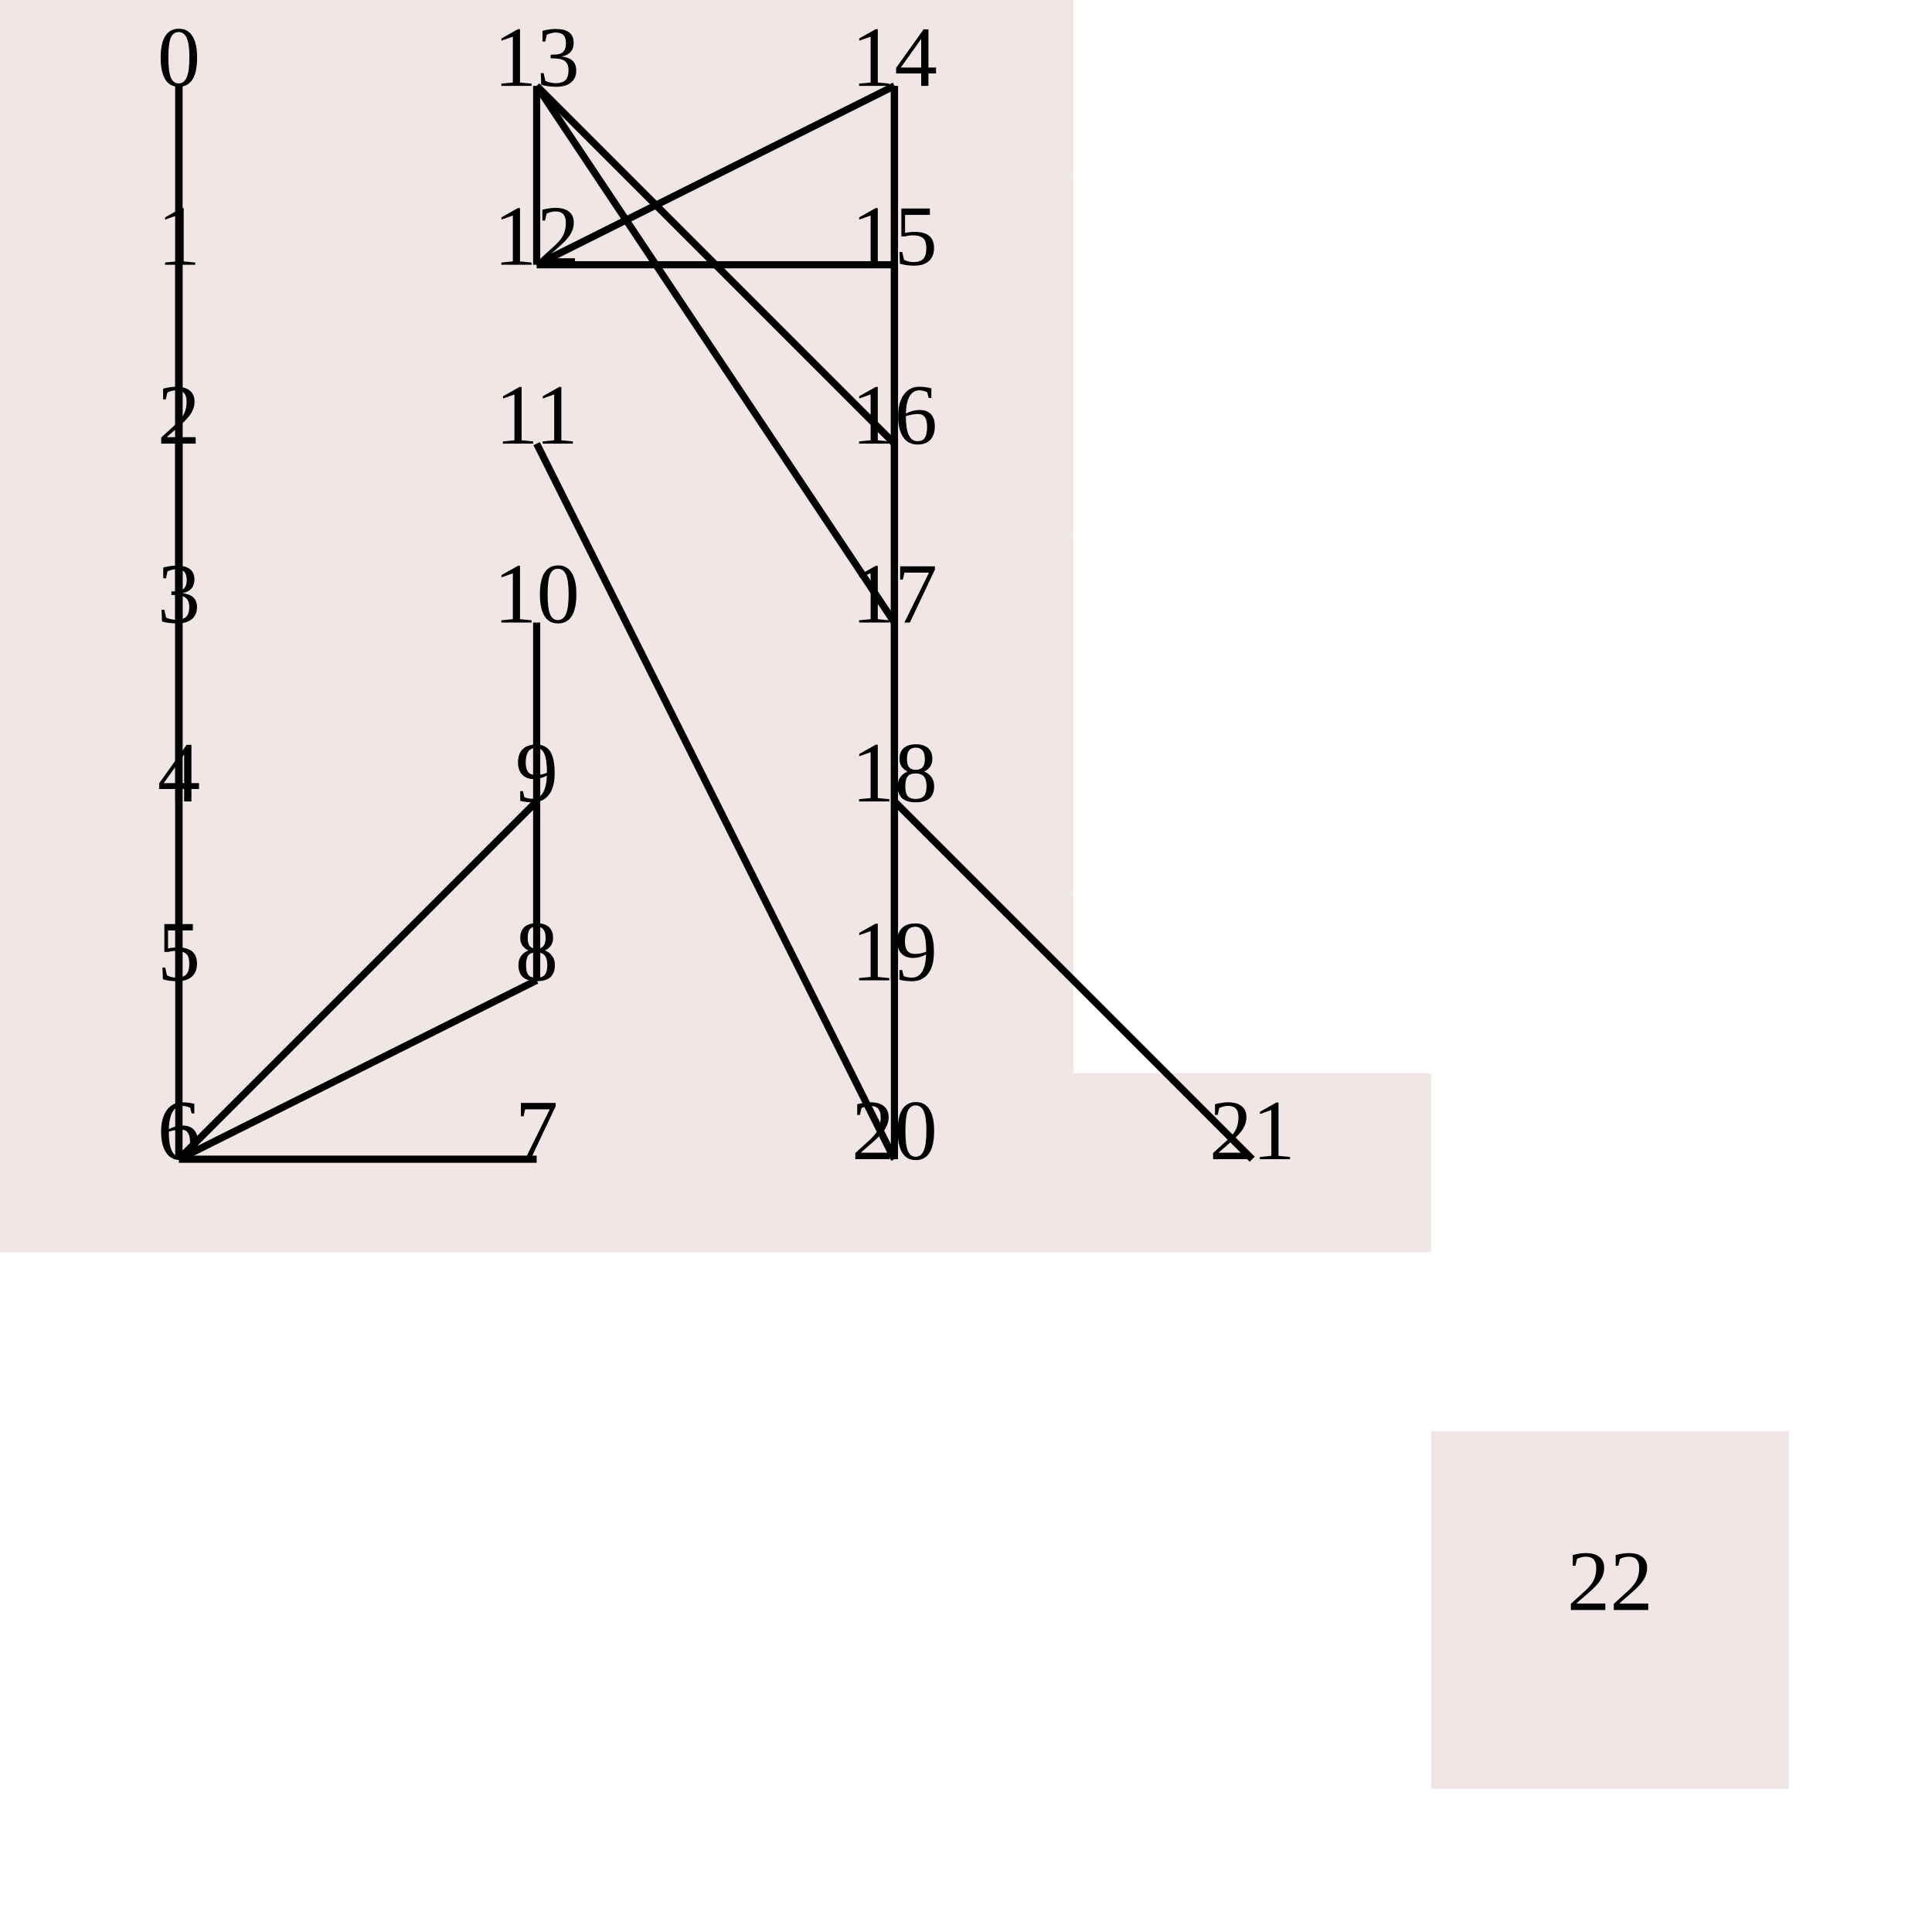
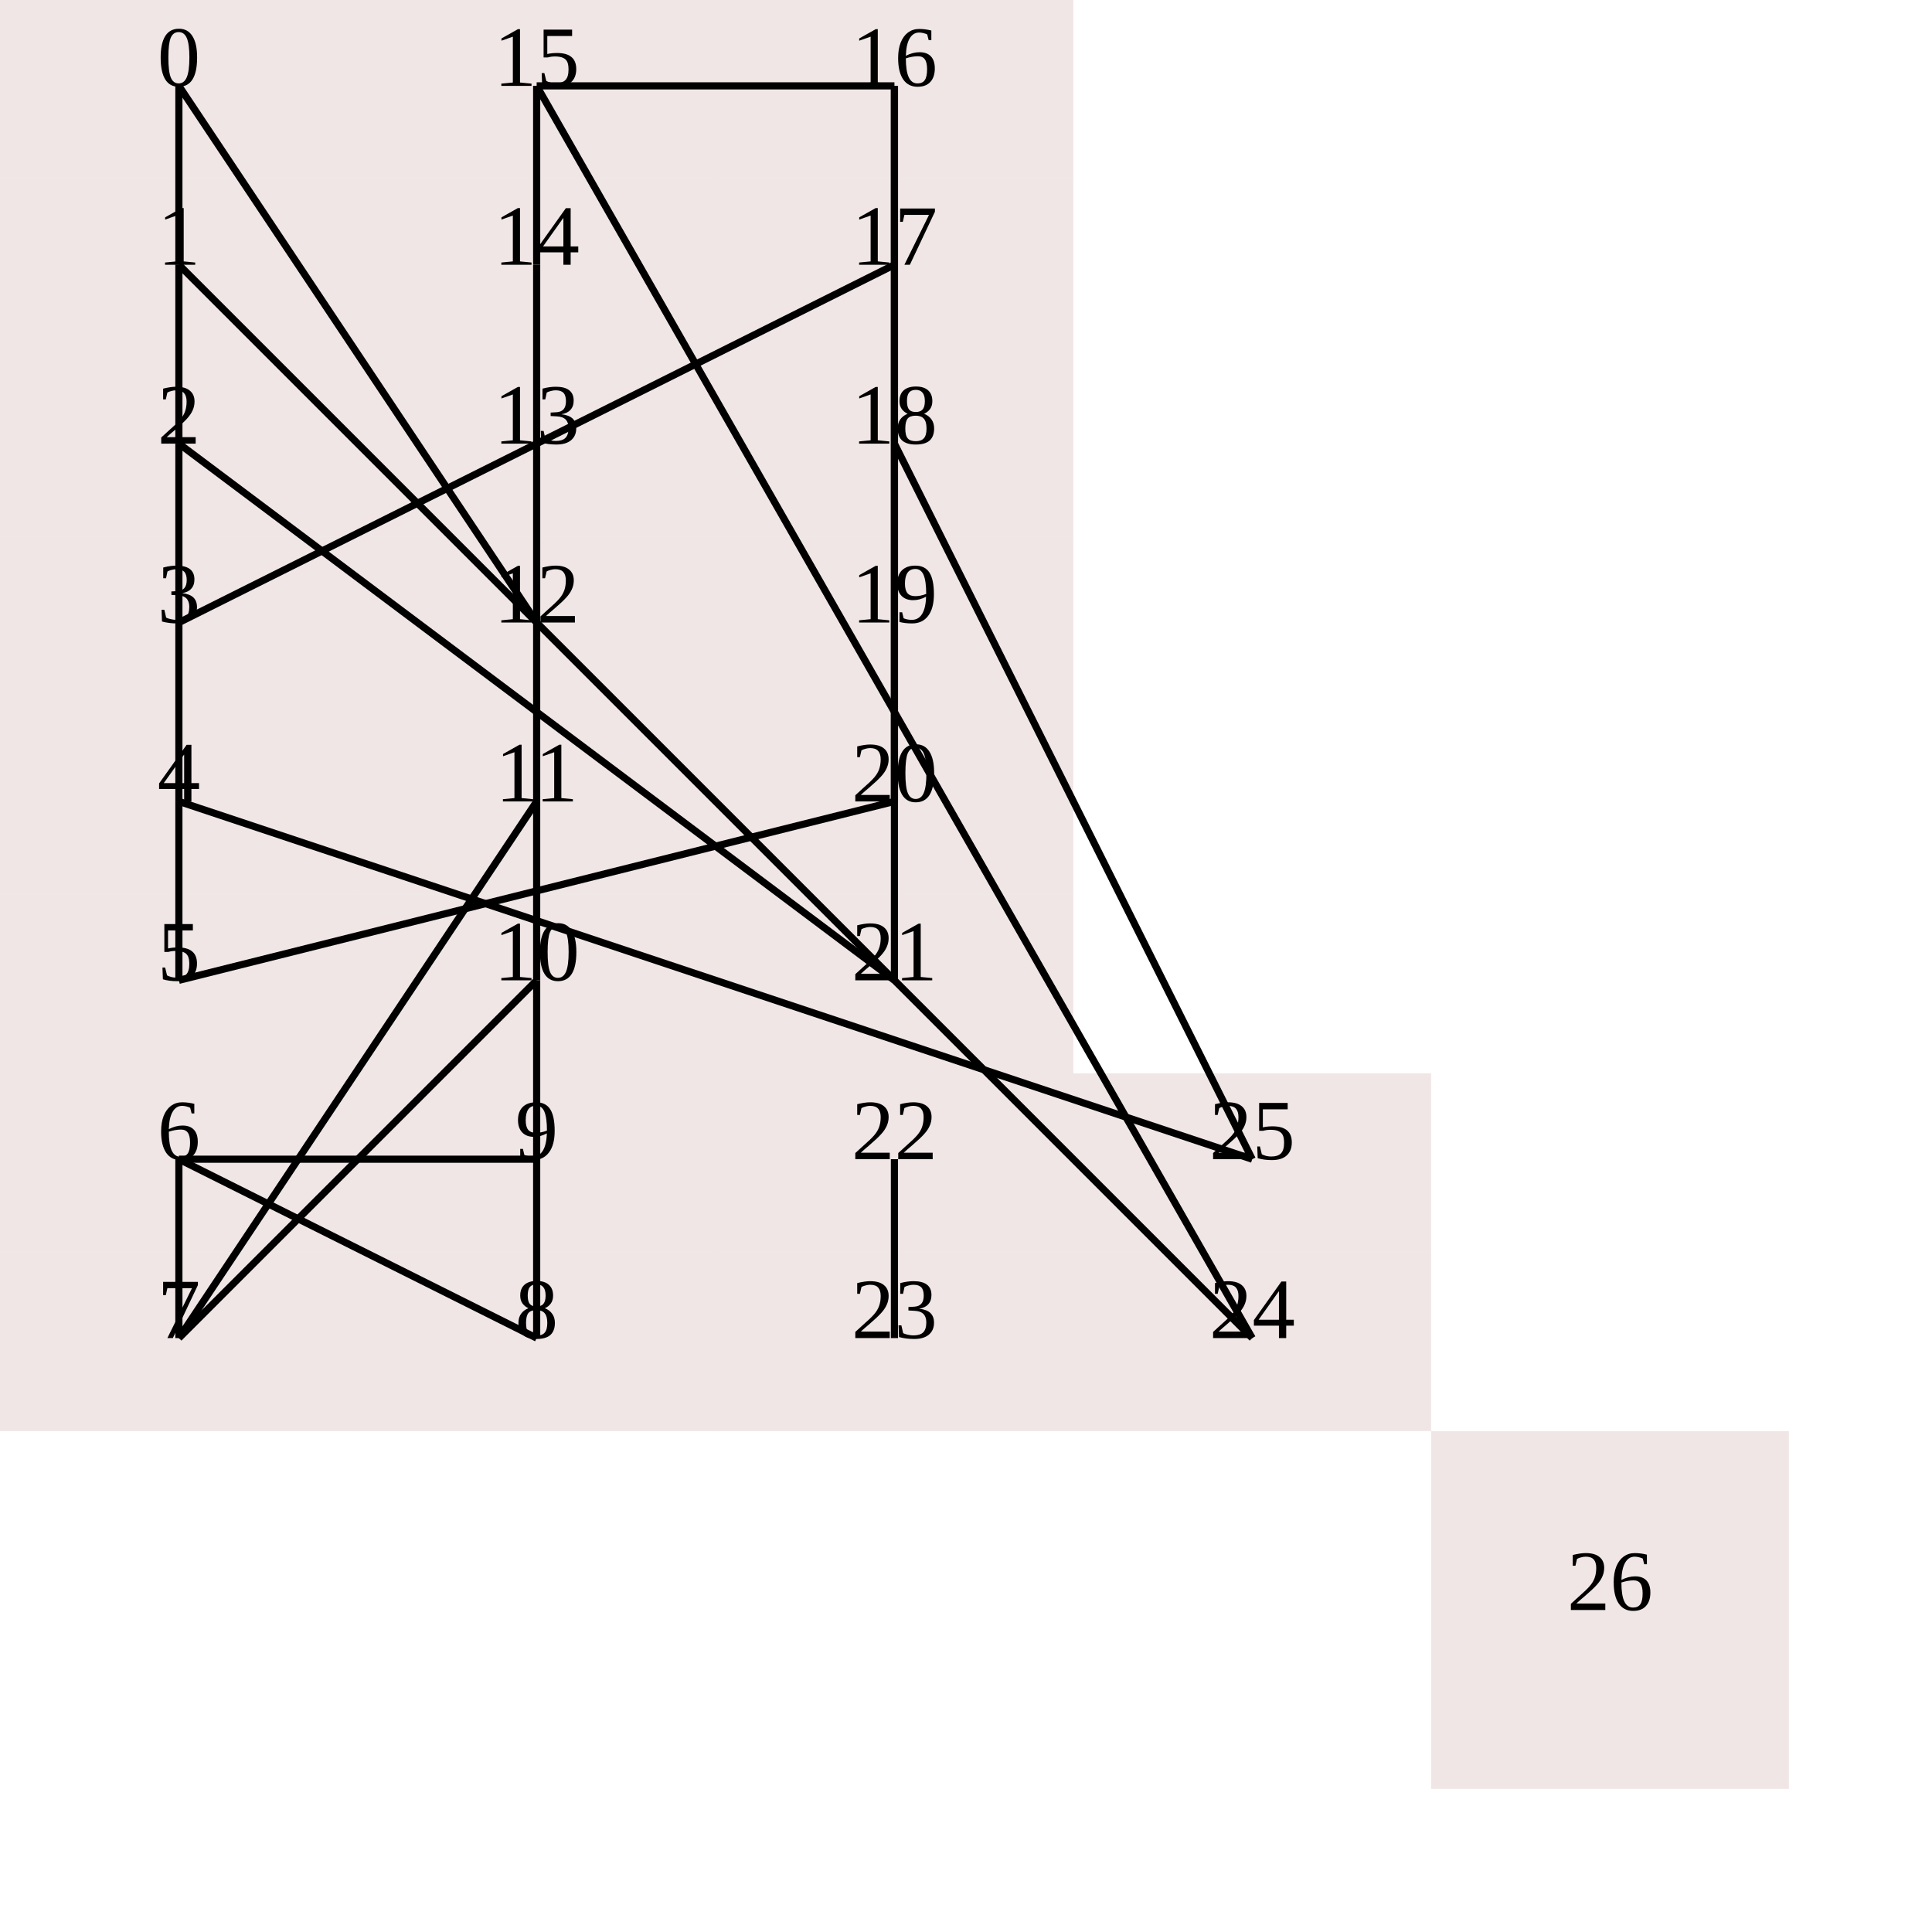
<svg xmlns="http://www.w3.org/2000/svg" width="270" height="270">
  <rect x="0" y="0" width="270" height="270" fill="rgb(255,255,255)" />
  <rect x="0" y="0" width="225" height="225" fill="rgba(255,255,255,1)" />
  <rect x="0" y="0" width="50" height="25" fill="rgba(100,0,0,0.1)" />
  <text x="25" y="12" text-anchor="middle" alignment-baseline="middle" fill="black">0</text>
  <rect x="0" y="25" width="50" height="25" fill="rgba(100,0,0,0.1)" />
  <text x="25" y="37" text-anchor="middle" alignment-baseline="middle" fill="black">1</text>
  <rect x="0" y="50" width="50" height="25" fill="rgba(100,0,0,0.1)" />
  <text x="25" y="62" text-anchor="middle" alignment-baseline="middle" fill="black">2</text>
  <rect x="0" y="75" width="50" height="25" fill="rgba(100,0,0,0.1)" />
  <text x="25" y="87" text-anchor="middle" alignment-baseline="middle" fill="black">3</text>
  <rect x="0" y="100" width="50" height="25" fill="rgba(100,0,0,0.1)" />
  <text x="25" y="112" text-anchor="middle" alignment-baseline="middle" fill="black">4</text>
  <rect x="0" y="125" width="50" height="25" fill="rgba(100,0,0,0.1)" />
  <text x="25" y="137" text-anchor="middle" alignment-baseline="middle" fill="black">5</text>
  <rect x="0" y="150" width="50" height="25" fill="rgba(100,0,0,0.1)" />
  <text x="25" y="162" text-anchor="middle" alignment-baseline="middle" fill="black">6</text>
+   <rect x="0" y="175" width="50" height="25" fill="rgba(100,0,0,0.1)" />
+   <text x="25" y="187" text-anchor="middle" alignment-baseline="middle" fill="black">7</text>
+   <rect x="50" y="175" width="50" height="25" fill="rgba(100,0,0,0.1)" />
+   <text x="75" y="187" text-anchor="middle" alignment-baseline="middle" fill="black">8</text>
  <rect x="50" y="150" width="50" height="25" fill="rgba(100,0,0,0.1)" />
-   <text x="75" y="162" text-anchor="middle" alignment-baseline="middle" fill="black">7</text>
+   <text x="75" y="162" text-anchor="middle" alignment-baseline="middle" fill="black">9</text>
  <rect x="50" y="125" width="50" height="25" fill="rgba(100,0,0,0.1)" />
-   <text x="75" y="137" text-anchor="middle" alignment-baseline="middle" fill="black">8</text>
+   <text x="75" y="137" text-anchor="middle" alignment-baseline="middle" fill="black">10</text>
  <rect x="50" y="100" width="50" height="25" fill="rgba(100,0,0,0.1)" />
-   <text x="75" y="112" text-anchor="middle" alignment-baseline="middle" fill="black">9</text>
+   <text x="75" y="112" text-anchor="middle" alignment-baseline="middle" fill="black">11</text>
  <rect x="50" y="75" width="50" height="25" fill="rgba(100,0,0,0.1)" />
-   <text x="75" y="87" text-anchor="middle" alignment-baseline="middle" fill="black">10</text>
+   <text x="75" y="87" text-anchor="middle" alignment-baseline="middle" fill="black">12</text>
  <rect x="50" y="50" width="50" height="25" fill="rgba(100,0,0,0.1)" />
-   <text x="75" y="62" text-anchor="middle" alignment-baseline="middle" fill="black">11</text>
+   <text x="75" y="62" text-anchor="middle" alignment-baseline="middle" fill="black">13</text>
  <rect x="50" y="25" width="50" height="25" fill="rgba(100,0,0,0.1)" />
-   <text x="75" y="37" text-anchor="middle" alignment-baseline="middle" fill="black">12</text>
+   <text x="75" y="37" text-anchor="middle" alignment-baseline="middle" fill="black">14</text>
  <rect x="50" y="0" width="50" height="25" fill="rgba(100,0,0,0.1)" />
-   <text x="75" y="12" text-anchor="middle" alignment-baseline="middle" fill="black">13</text>
+   <text x="75" y="12" text-anchor="middle" alignment-baseline="middle" fill="black">15</text>
  <rect x="100" y="0" width="50" height="25" fill="rgba(100,0,0,0.1)" />
-   <text x="125" y="12" text-anchor="middle" alignment-baseline="middle" fill="black">14</text>
+   <text x="125" y="12" text-anchor="middle" alignment-baseline="middle" fill="black">16</text>
  <rect x="100" y="25" width="50" height="25" fill="rgba(100,0,0,0.1)" />
-   <text x="125" y="37" text-anchor="middle" alignment-baseline="middle" fill="black">15</text>
+   <text x="125" y="37" text-anchor="middle" alignment-baseline="middle" fill="black">17</text>
  <rect x="100" y="50" width="50" height="25" fill="rgba(100,0,0,0.1)" />
-   <text x="125" y="62" text-anchor="middle" alignment-baseline="middle" fill="black">16</text>
+   <text x="125" y="62" text-anchor="middle" alignment-baseline="middle" fill="black">18</text>
  <rect x="100" y="75" width="50" height="25" fill="rgba(100,0,0,0.1)" />
-   <text x="125" y="87" text-anchor="middle" alignment-baseline="middle" fill="black">17</text>
+   <text x="125" y="87" text-anchor="middle" alignment-baseline="middle" fill="black">19</text>
  <rect x="100" y="100" width="50" height="25" fill="rgba(100,0,0,0.1)" />
-   <text x="125" y="112" text-anchor="middle" alignment-baseline="middle" fill="black">18</text>
+   <text x="125" y="112" text-anchor="middle" alignment-baseline="middle" fill="black">20</text>
  <rect x="100" y="125" width="50" height="25" fill="rgba(100,0,0,0.1)" />
-   <text x="125" y="137" text-anchor="middle" alignment-baseline="middle" fill="black">19</text>
+   <text x="125" y="137" text-anchor="middle" alignment-baseline="middle" fill="black">21</text>
  <rect x="100" y="150" width="50" height="25" fill="rgba(100,0,0,0.1)" />
-   <text x="125" y="162" text-anchor="middle" alignment-baseline="middle" fill="black">20</text>
+   <text x="125" y="162" text-anchor="middle" alignment-baseline="middle" fill="black">22</text>
+   <rect x="100" y="175" width="50" height="25" fill="rgba(100,0,0,0.1)" />
+   <text x="125" y="187" text-anchor="middle" alignment-baseline="middle" fill="black">23</text>
+   <rect x="150" y="175" width="50" height="25" fill="rgba(100,0,0,0.1)" />
+   <text x="175" y="187" text-anchor="middle" alignment-baseline="middle" fill="black">24</text>
  <rect x="150" y="150" width="50" height="25" fill="rgba(100,0,0,0.1)" />
-   <text x="175" y="162" text-anchor="middle" alignment-baseline="middle" fill="black">21</text>
+   <text x="175" y="162" text-anchor="middle" alignment-baseline="middle" fill="black">25</text>
  <rect x="200" y="200" width="50" height="50" fill="rgba(100,0,0,0.1)" />
-   <text x="225" y="225" text-anchor="middle" alignment-baseline="middle" fill="black">22</text>
-   <line x1="25" y1="12" x2="25" y2="62" stroke="black" stroke-width="1" />
+   <text x="225" y="225" text-anchor="middle" alignment-baseline="middle" fill="black">26</text>
+   <line x1="25" y1="12" x2="75" y2="87" stroke="black" stroke-width="1" />
  <line x1="25" y1="12" x2="25" y2="37" stroke="black" stroke-width="1" />
-   <line x1="25" y1="12" x2="25" y2="87" stroke="black" stroke-width="1" />
-   <line x1="25" y1="37" x2="25" y2="137" stroke="black" stroke-width="1" />
-   <line x1="25" y1="37" x2="25" y2="112" stroke="black" stroke-width="1" />
-   <line x1="25" y1="62" x2="25" y2="162" stroke="black" stroke-width="1" />
+   <line x1="25" y1="37" x2="25" y2="62" stroke="black" stroke-width="1" />
+   <line x1="25" y1="37" x2="175" y2="187" stroke="black" stroke-width="1" />
+   <line x1="25" y1="62" x2="125" y2="137" stroke="black" stroke-width="1" />
  <line x1="25" y1="62" x2="25" y2="87" stroke="black" stroke-width="1" />
  <line x1="25" y1="87" x2="25" y2="112" stroke="black" stroke-width="1" />
+   <line x1="25" y1="87" x2="75" y2="62" stroke="black" stroke-width="1" />
+   <line x1="25" y1="112" x2="175" y2="162" stroke="black" stroke-width="1" />
  <line x1="25" y1="112" x2="25" y2="137" stroke="black" stroke-width="1" />
-   <line x1="25" y1="137" x2="25" y2="162" stroke="black" stroke-width="1" />
-   <line x1="25" y1="162" x2="75" y2="137" stroke="black" stroke-width="1" />
-   <line x1="25" y1="162" x2="75" y2="112" stroke="black" stroke-width="1" />
+   <line x1="25" y1="137" x2="125" y2="112" stroke="black" stroke-width="1" />
+   <line x1="25" y1="162" x2="75" y2="187" stroke="black" stroke-width="1" />
+   <line x1="25" y1="162" x2="25" y2="187" stroke="black" stroke-width="1" />
  <line x1="25" y1="162" x2="75" y2="162" stroke="black" stroke-width="1" />
-   <line x1="75" y1="137" x2="75" y2="87" stroke="black" stroke-width="1" />
-   <line x1="75" y1="62" x2="125" y2="162" stroke="black" stroke-width="1" />
-   <line x1="75" y1="37" x2="125" y2="12" stroke="black" stroke-width="1" />
+   <line x1="25" y1="187" x2="75" y2="112" stroke="black" stroke-width="1" />
+   <line x1="25" y1="187" x2="75" y2="137" stroke="black" stroke-width="1" />
+   <line x1="75" y1="187" x2="75" y2="162" stroke="black" stroke-width="1" />
+   <line x1="75" y1="162" x2="75" y2="137" stroke="black" stroke-width="1" />
+   <line x1="75" y1="137" x2="75" y2="112" stroke="black" stroke-width="1" />
+   <line x1="75" y1="112" x2="75" y2="87" stroke="black" stroke-width="1" />
+   <line x1="75" y1="87" x2="75" y2="37" stroke="black" stroke-width="1" />
+   <line x1="75" y1="62" x2="125" y2="37" stroke="black" stroke-width="1" />
  <line x1="75" y1="37" x2="75" y2="12" stroke="black" stroke-width="1" />
-   <line x1="75" y1="37" x2="125" y2="37" stroke="black" stroke-width="1" />
-   <line x1="75" y1="12" x2="125" y2="62" stroke="black" stroke-width="1" />
-   <line x1="75" y1="12" x2="125" y2="87" stroke="black" stroke-width="1" />
-   <line x1="125" y1="12" x2="125" y2="112" stroke="black" stroke-width="1" />
+   <line x1="75" y1="12" x2="175" y2="187" stroke="black" stroke-width="1" />
+   <line x1="75" y1="12" x2="125" y2="12" stroke="black" stroke-width="1" />
  <line x1="125" y1="12" x2="125" y2="37" stroke="black" stroke-width="1" />
+   <line x1="125" y1="12" x2="125" y2="137" stroke="black" stroke-width="1" />
  <line x1="125" y1="37" x2="125" y2="62" stroke="black" stroke-width="1" />
+   <line x1="125" y1="62" x2="175" y2="162" stroke="black" stroke-width="1" />
  <line x1="125" y1="62" x2="125" y2="87" stroke="black" stroke-width="1" />
  <line x1="125" y1="87" x2="125" y2="112" stroke="black" stroke-width="1" />
-   <line x1="125" y1="112" x2="125" y2="137" stroke="black" stroke-width="1" />
-   <line x1="125" y1="112" x2="175" y2="162" stroke="black" stroke-width="1" />
-   <line x1="125" y1="112" x2="125" y2="162" stroke="black" stroke-width="1" />
+   <line x1="125" y1="162" x2="125" y2="187" stroke="black" stroke-width="1" />
</svg>
